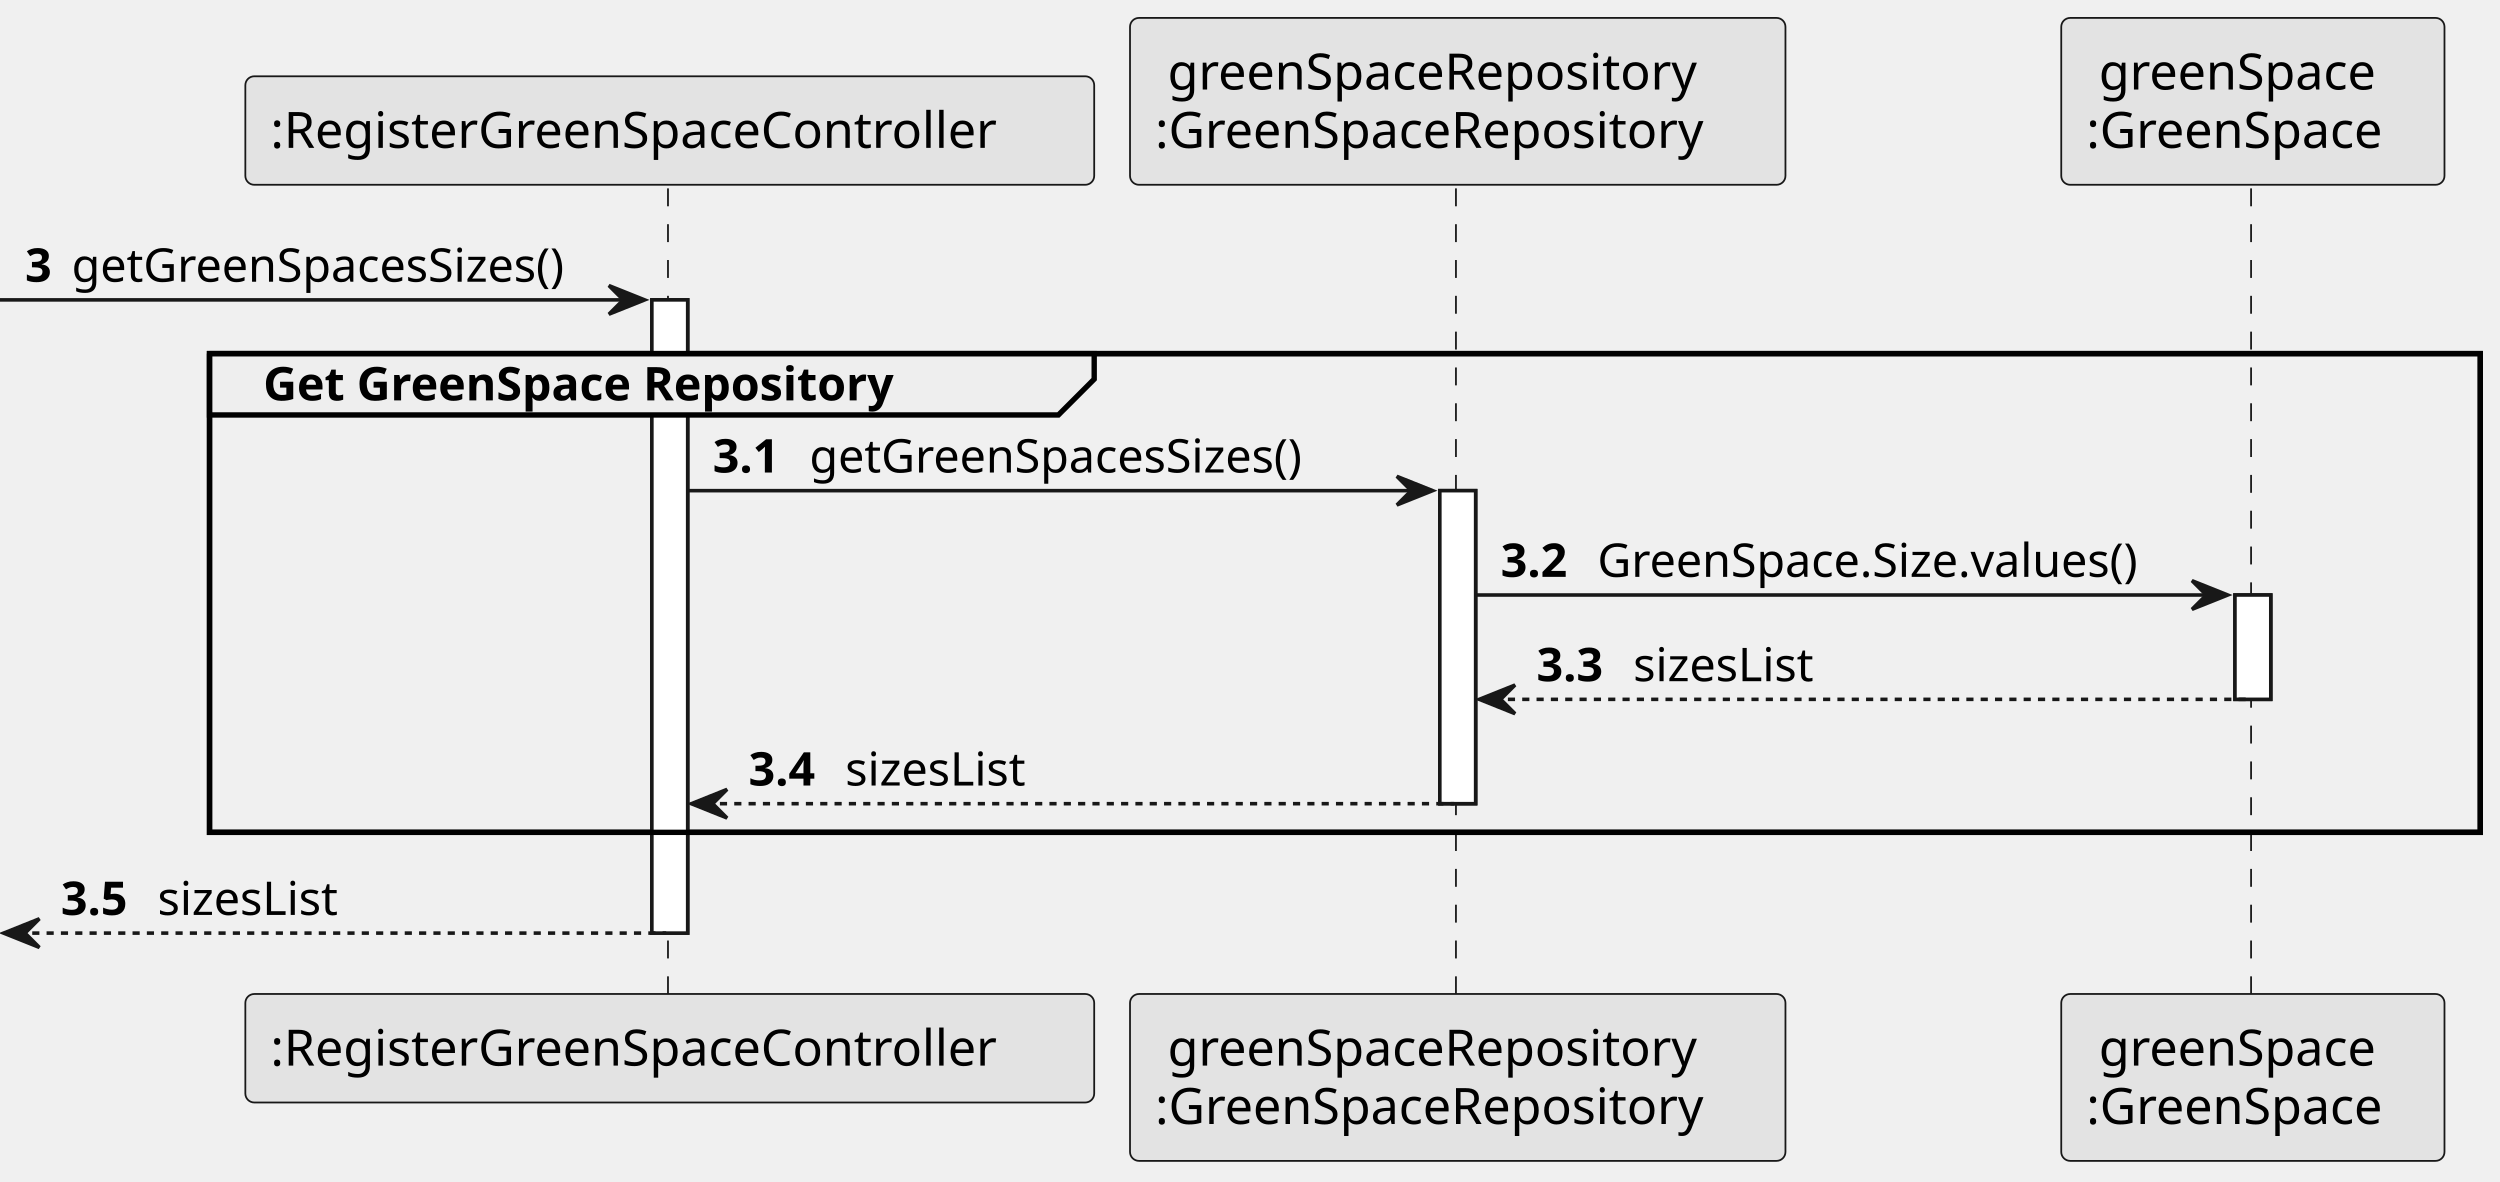
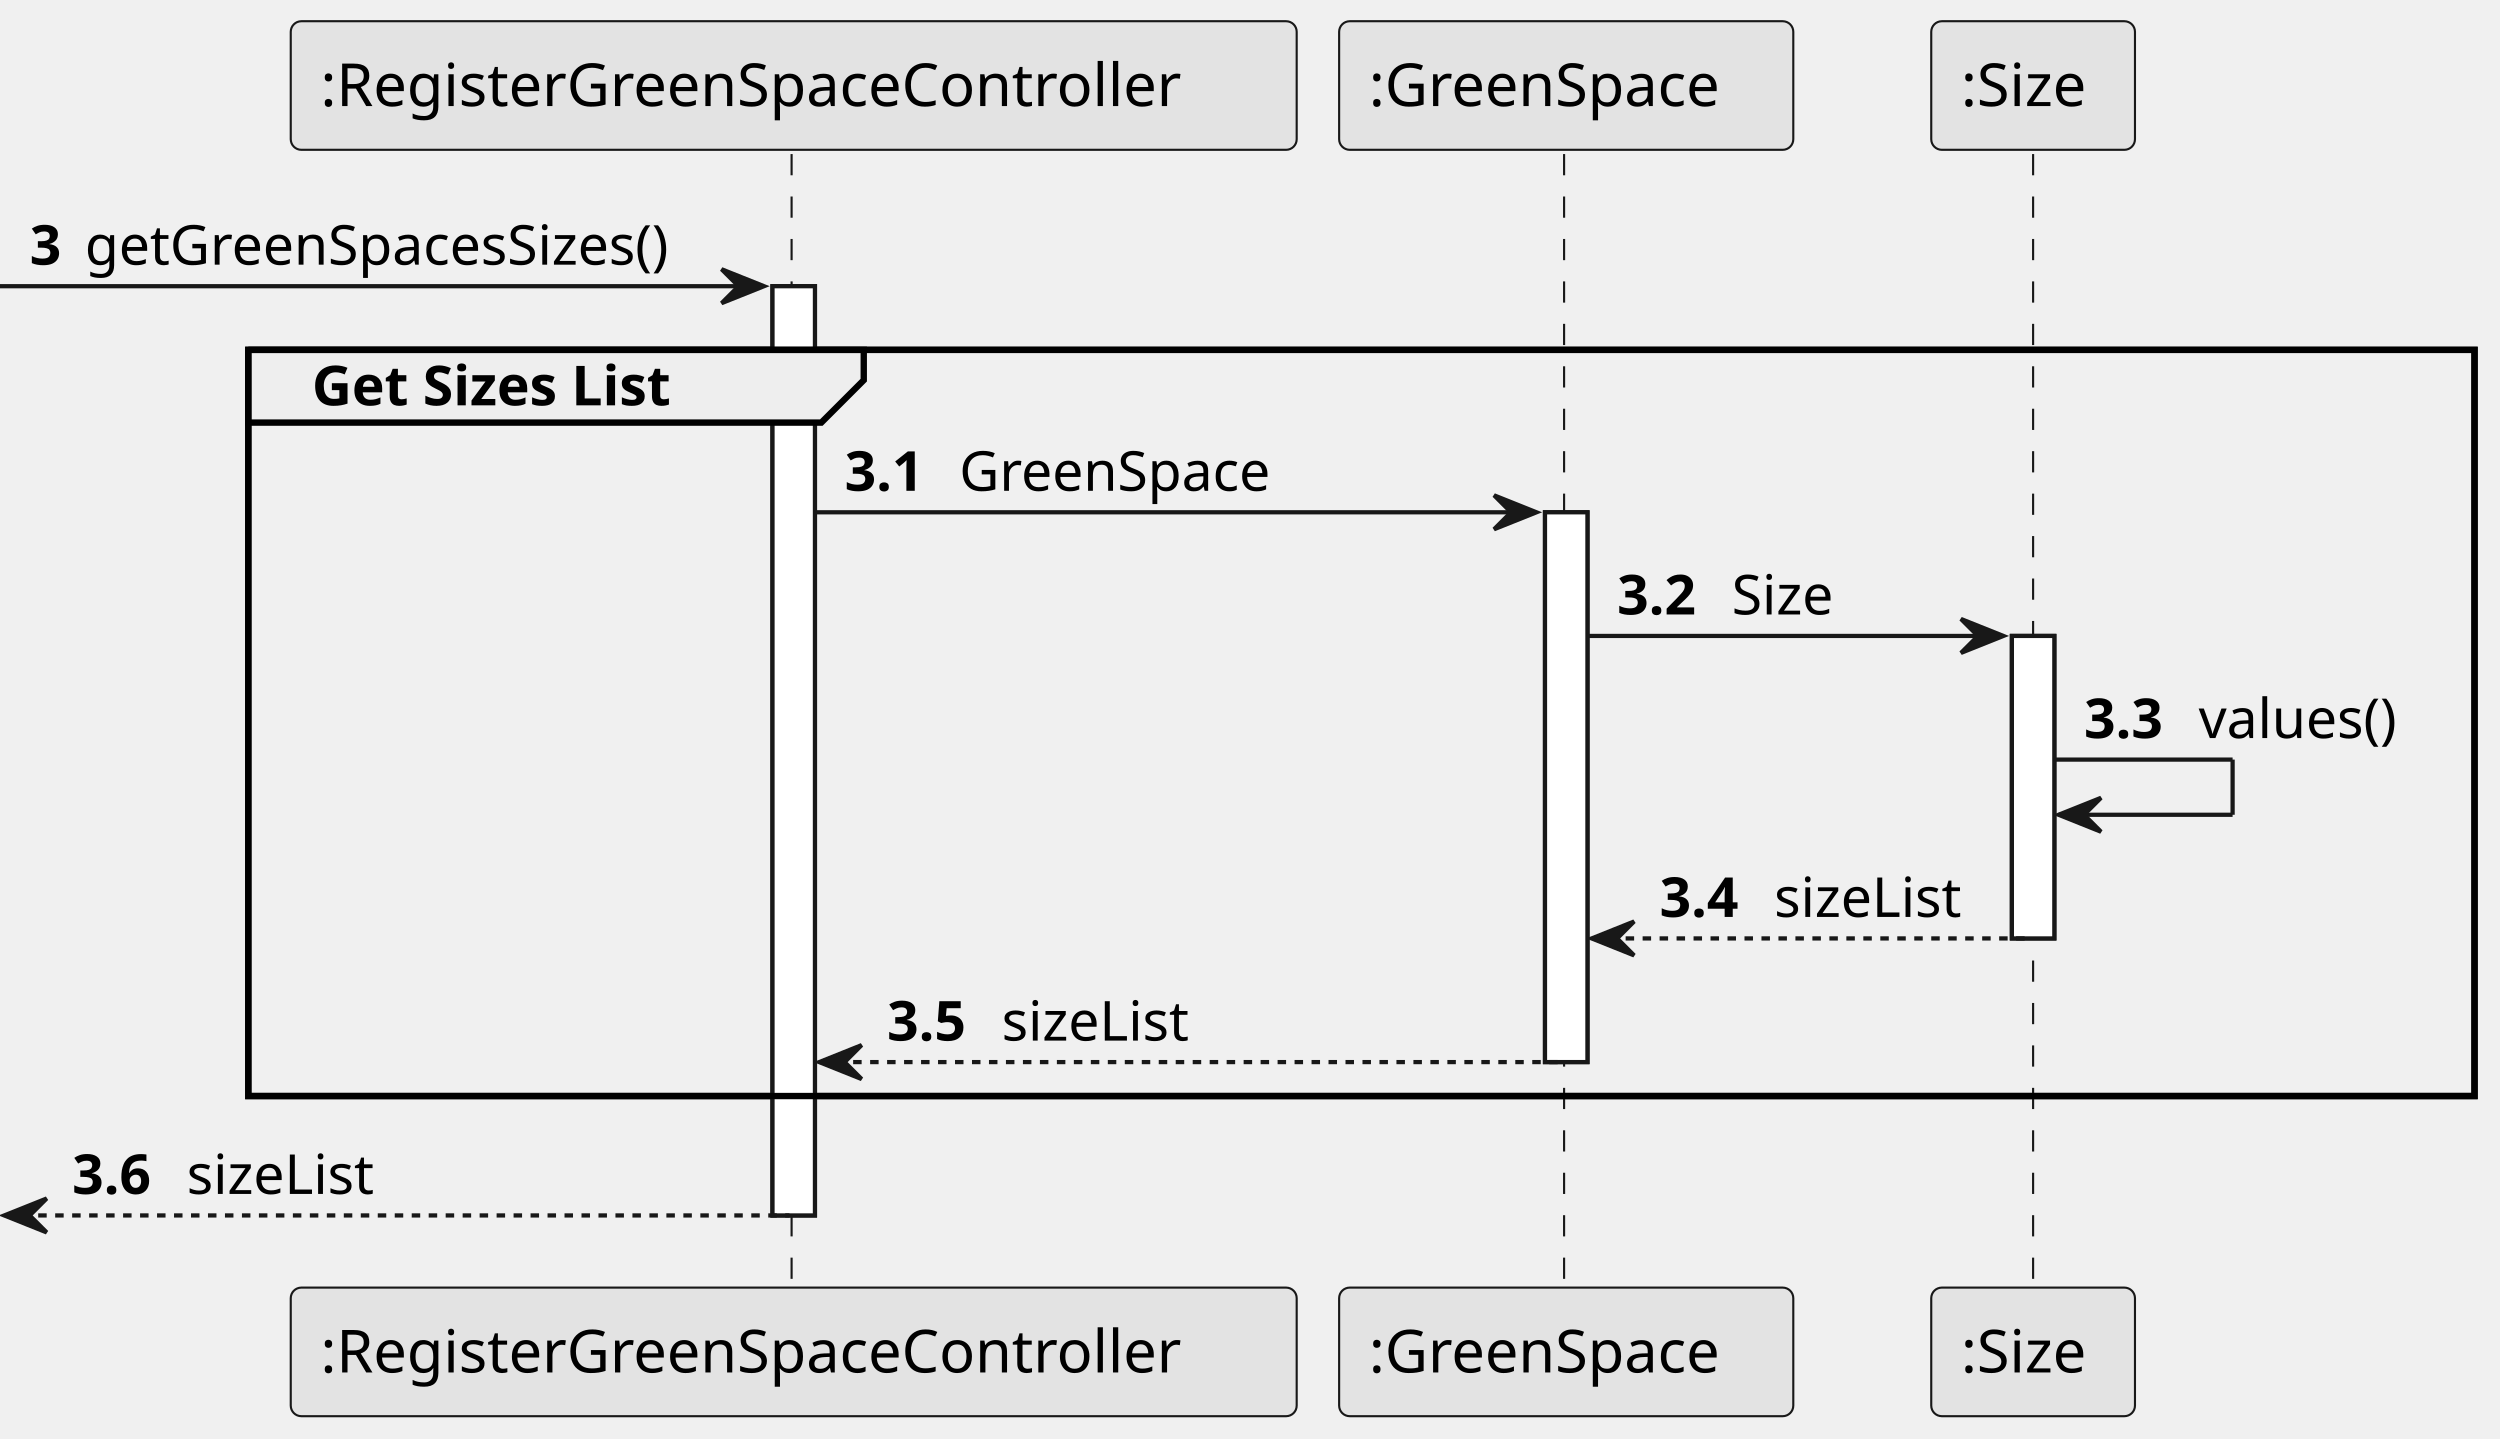
- <svg xmlns="http://www.w3.org/2000/svg" contentStyleType="text/css" height="330px" preserveAspectRatio="none" style="width:698px;height:330px;background:#FFFFFF;" version="1.1" viewBox="0 0 698 330" width="698px" zoomAndPan="magnify">
+ <svg xmlns="http://www.w3.org/2000/svg" contentStyleType="text/css" height="339px" preserveAspectRatio="none" style="width:589px;height:339px;background:#FFFFFF;" version="1.1" viewBox="0 0 589 339" width="589px" zoomAndPan="magnify">
  <defs />
  <g>
-     <rect fill="#FFFFFF" height="176.797" style="stroke:#181818;stroke-width:1.0;" width="10" x="182" y="83.727" />
-     <rect fill="#FFFFFF" height="87.398" style="stroke:#181818;stroke-width:1.0;" width="10" x="402" y="136.992" />
-     <rect fill="#FFFFFF" height="29.133" style="stroke:#181818;stroke-width:1.0;" width="10" x="624" y="166.125" />
-     <rect fill="none" height="133.664" style="stroke:#000000;stroke-width:1.5;" width="634" x="58.5" y="98.727" />
-     <line style="stroke:#181818;stroke-width:0.5;stroke-dasharray:5.0,5.0;" x1="186.5" x2="186.5" y1="52.594" y2="278.523" />
-     <line style="stroke:#181818;stroke-width:0.5;stroke-dasharray:5.0,5.0;" x1="406.5" x2="406.5" y1="52.594" y2="278.523" />
-     <line style="stroke:#181818;stroke-width:0.5;stroke-dasharray:5.0,5.0;" x1="628.5" x2="628.5" y1="52.594" y2="278.523" />
-     <rect fill="#E3E3E3" height="30.297" rx="2.5" ry="2.5" style="stroke:#181818;stroke-width:0.5;" width="237" x="68.5" y="21.297" />
-     <text fill="#000000" font-family="sans-serif" font-size="14" lengthAdjust="spacing" textLength="223" x="75.5" y="41.292">:RegisterGreenSpaceController</text>
-     <rect fill="#E3E3E3" height="30.297" rx="2.5" ry="2.5" style="stroke:#181818;stroke-width:0.5;" width="237" x="68.5" y="277.523" />
-     <text fill="#000000" font-family="sans-serif" font-size="14" lengthAdjust="spacing" textLength="223" x="75.5" y="297.519">:RegisterGreenSpaceController</text>
-     <rect fill="#E3E3E3" height="46.594" rx="2.5" ry="2.5" style="stroke:#181818;stroke-width:0.5;" width="183" x="315.5" y="5" />
-     <text fill="#000000" font-family="sans-serif" font-size="14" lengthAdjust="spacing" textLength="162" x="326" y="24.995">greenSpaceRepository</text>
-     <text fill="#000000" font-family="sans-serif" font-size="14" lengthAdjust="spacing" textLength="169" x="322.5" y="41.292">:GreenSpaceRepository</text>
-     <rect fill="#E3E3E3" height="46.594" rx="2.5" ry="2.5" style="stroke:#181818;stroke-width:0.5;" width="183" x="315.5" y="277.523" />
-     <text fill="#000000" font-family="sans-serif" font-size="14" lengthAdjust="spacing" textLength="162" x="326" y="297.519">greenSpaceRepository</text>
-     <text fill="#000000" font-family="sans-serif" font-size="14" lengthAdjust="spacing" textLength="169" x="322.5" y="313.815">:GreenSpaceRepository</text>
-     <rect fill="#E3E3E3" height="46.594" rx="2.5" ry="2.5" style="stroke:#181818;stroke-width:0.5;" width="107" x="575.5" y="5" />
-     <text fill="#000000" font-family="sans-serif" font-size="14" lengthAdjust="spacing" textLength="86" x="586" y="24.995">greenSpace</text>
-     <text fill="#000000" font-family="sans-serif" font-size="14" lengthAdjust="spacing" textLength="93" x="582.5" y="41.292">:GreenSpace</text>
-     <rect fill="#E3E3E3" height="46.594" rx="2.5" ry="2.5" style="stroke:#181818;stroke-width:0.5;" width="107" x="575.5" y="277.523" />
-     <text fill="#000000" font-family="sans-serif" font-size="14" lengthAdjust="spacing" textLength="86" x="586" y="297.519">greenSpace</text>
-     <text fill="#000000" font-family="sans-serif" font-size="14" lengthAdjust="spacing" textLength="93" x="582.5" y="313.815">:GreenSpace</text>
-     <rect fill="#FFFFFF" height="176.797" style="stroke:#181818;stroke-width:1.0;" width="10" x="182" y="83.727" />
-     <rect fill="#FFFFFF" height="87.398" style="stroke:#181818;stroke-width:1.0;" width="10" x="402" y="136.992" />
-     <rect fill="#FFFFFF" height="29.133" style="stroke:#181818;stroke-width:1.0;" width="10" x="624" y="166.125" />
-     <polygon fill="#181818" points="170,79.727,180,83.727,170,87.727,174,83.727" style="stroke:#181818;stroke-width:1.0;" />
-     <line style="stroke:#181818;stroke-width:1.0;" x1="0" x2="176" y1="83.727" y2="83.727" />
-     <text fill="#000000" font-family="sans-serif" font-size="13" font-weight="bold" lengthAdjust="spacing" textLength="9" x="7" y="78.661">3</text>
-     <text fill="#000000" font-family="sans-serif" font-size="13" lengthAdjust="spacing" textLength="150" x="20" y="78.661">getGreenSpacesSizes()</text>
-     <path d="M58.5,98.727 L305.5,98.727 L305.5,105.859 L295.5,115.859 L58.5,115.859 L58.5,98.727 " fill="#EEEEEE" style="stroke:#000000;stroke-width:1.5;" />
-     <rect fill="none" height="133.664" style="stroke:#000000;stroke-width:1.5;" width="634" x="58.5" y="98.727" />
-     <text fill="#000000" font-family="sans-serif" font-size="13" font-weight="bold" lengthAdjust="spacing" textLength="202" x="73.5" y="111.793">Get GreenSpace Repository</text>
-     <polygon fill="#181818" points="390,132.992,400,136.992,390,140.992,394,136.992" style="stroke:#181818;stroke-width:1.0;" />
-     <line style="stroke:#181818;stroke-width:1.0;" x1="192" x2="396" y1="136.992" y2="136.992" />
-     <text fill="#000000" font-family="sans-serif" font-size="13" font-weight="bold" lengthAdjust="spacing" textLength="23" x="199" y="131.926">3.1</text>
-     <text fill="#000000" font-family="sans-serif" font-size="13" lengthAdjust="spacing" textLength="150" x="226" y="131.926">getGreenSpacesSizes()</text>
-     <polygon fill="#181818" points="612,162.125,622,166.125,612,170.125,616,166.125" style="stroke:#181818;stroke-width:1.0;" />
-     <line style="stroke:#181818;stroke-width:1.0;" x1="412" x2="618" y1="166.125" y2="166.125" />
-     <text fill="#000000" font-family="sans-serif" font-size="13" font-weight="bold" lengthAdjust="spacing" textLength="23" x="419" y="161.059">3.2</text>
-     <text fill="#000000" font-family="sans-serif" font-size="13" lengthAdjust="spacing" textLength="166" x="446" y="161.059">GreenSpace.Size.values()</text>
-     <polygon fill="#181818" points="423,191.258,413,195.258,423,199.258,419,195.258" style="stroke:#181818;stroke-width:1.0;" />
-     <line style="stroke:#181818;stroke-width:1.0;stroke-dasharray:2.0,2.0;" x1="417" x2="628" y1="195.258" y2="195.258" />
-     <text fill="#000000" font-family="sans-serif" font-size="13" font-weight="bold" lengthAdjust="spacing" textLength="23" x="429" y="190.192">3.3</text>
-     <text fill="#000000" font-family="sans-serif" font-size="13" lengthAdjust="spacing" textLength="56" x="456" y="190.192">sizesList</text>
-     <polygon fill="#181818" points="203,220.391,193,224.391,203,228.391,199,224.391" style="stroke:#181818;stroke-width:1.0;" />
-     <line style="stroke:#181818;stroke-width:1.0;stroke-dasharray:2.0,2.0;" x1="197" x2="406" y1="224.391" y2="224.391" />
-     <text fill="#000000" font-family="sans-serif" font-size="13" font-weight="bold" lengthAdjust="spacing" textLength="23" x="209" y="219.325">3.4</text>
-     <text fill="#000000" font-family="sans-serif" font-size="13" lengthAdjust="spacing" textLength="56" x="236" y="219.325">sizesList</text>
-     <polygon fill="#181818" points="11,256.523,1,260.523,11,264.523,7,260.523" style="stroke:#181818;stroke-width:1.0;" />
-     <line style="stroke:#181818;stroke-width:1.0;stroke-dasharray:2.0,2.0;" x1="5" x2="186" y1="260.523" y2="260.523" />
-     <text fill="#000000" font-family="sans-serif" font-size="13" font-weight="bold" lengthAdjust="spacing" textLength="23" x="17" y="255.458">3.5</text>
-     <text fill="#000000" font-family="sans-serif" font-size="13" lengthAdjust="spacing" textLength="56" x="44" y="255.458">sizesList</text>
+     <rect fill="#FFFFFF" height="218.93" style="stroke:#181818;stroke-width:1.0;" width="10" x="182" y="67.43" />
+     <rect fill="#FFFFFF" height="129.531" style="stroke:#181818;stroke-width:1.0;" width="10" x="364" y="120.695" />
+     <rect fill="#FFFFFF" height="71.266" style="stroke:#181818;stroke-width:1.0;" width="10" x="474" y="149.828" />
+     <rect fill="none" height="175.797" style="stroke:#000000;stroke-width:1.5;" width="524.5" x="58.5" y="82.43" />
+     <line style="stroke:#181818;stroke-width:0.5;stroke-dasharray:5.0,5.0;" x1="186.5" x2="186.5" y1="36.297" y2="304.359" />
+     <line style="stroke:#181818;stroke-width:0.5;stroke-dasharray:5.0,5.0;" x1="368.5" x2="368.5" y1="36.297" y2="304.359" />
+     <line style="stroke:#181818;stroke-width:0.5;stroke-dasharray:5.0,5.0;" x1="479" x2="479" y1="36.297" y2="304.359" />
+     <rect fill="#E3E3E3" height="30.297" rx="2.5" ry="2.5" style="stroke:#181818;stroke-width:0.5;" width="237" x="68.5" y="5" />
+     <text fill="#000000" font-family="sans-serif" font-size="14" lengthAdjust="spacing" textLength="223" x="75.5" y="24.995">:RegisterGreenSpaceController</text>
+     <rect fill="#E3E3E3" height="30.297" rx="2.5" ry="2.5" style="stroke:#181818;stroke-width:0.5;" width="237" x="68.5" y="303.359" />
+     <text fill="#000000" font-family="sans-serif" font-size="14" lengthAdjust="spacing" textLength="223" x="75.5" y="323.354">:RegisterGreenSpaceController</text>
+     <rect fill="#E3E3E3" height="30.297" rx="2.5" ry="2.5" style="stroke:#181818;stroke-width:0.5;" width="107" x="315.5" y="5" />
+     <text fill="#000000" font-family="sans-serif" font-size="14" lengthAdjust="spacing" textLength="93" x="322.5" y="24.995">:GreenSpace</text>
+     <rect fill="#E3E3E3" height="30.297" rx="2.5" ry="2.5" style="stroke:#181818;stroke-width:0.5;" width="107" x="315.5" y="303.359" />
+     <text fill="#000000" font-family="sans-serif" font-size="14" lengthAdjust="spacing" textLength="93" x="322.5" y="323.354">:GreenSpace</text>
+     <rect fill="#E3E3E3" height="30.297" rx="2.5" ry="2.5" style="stroke:#181818;stroke-width:0.5;" width="48" x="455" y="5" />
+     <text fill="#000000" font-family="sans-serif" font-size="14" lengthAdjust="spacing" textLength="34" x="462" y="24.995">:Size</text>
+     <rect fill="#E3E3E3" height="30.297" rx="2.5" ry="2.5" style="stroke:#181818;stroke-width:0.5;" width="48" x="455" y="303.359" />
+     <text fill="#000000" font-family="sans-serif" font-size="14" lengthAdjust="spacing" textLength="34" x="462" y="323.354">:Size</text>
+     <rect fill="#FFFFFF" height="218.93" style="stroke:#181818;stroke-width:1.0;" width="10" x="182" y="67.43" />
+     <rect fill="#FFFFFF" height="129.531" style="stroke:#181818;stroke-width:1.0;" width="10" x="364" y="120.695" />
+     <rect fill="#FFFFFF" height="71.266" style="stroke:#181818;stroke-width:1.0;" width="10" x="474" y="149.828" />
+     <polygon fill="#181818" points="170,63.43,180,67.43,170,71.43,174,67.43" style="stroke:#181818;stroke-width:1.0;" />
+     <line style="stroke:#181818;stroke-width:1.0;" x1="0" x2="176" y1="67.43" y2="67.43" />
+     <text fill="#000000" font-family="sans-serif" font-size="13" font-weight="bold" lengthAdjust="spacing" textLength="9" x="7" y="62.364">3</text>
+     <text fill="#000000" font-family="sans-serif" font-size="13" lengthAdjust="spacing" textLength="150" x="20" y="62.364">getGreenSpacesSizes()</text>
+     <path d="M58.5,82.43 L203.5,82.43 L203.5,89.562 L193.5,99.562 L58.5,99.562 L58.5,82.43 " fill="#EEEEEE" style="stroke:#000000;stroke-width:1.5;" />
+     <rect fill="none" height="175.797" style="stroke:#000000;stroke-width:1.5;" width="524.5" x="58.5" y="82.43" />
+     <text fill="#000000" font-family="sans-serif" font-size="13" font-weight="bold" lengthAdjust="spacing" textLength="100" x="73.5" y="95.497">Get Sizes List</text>
+     <polygon fill="#181818" points="352,116.695,362,120.695,352,124.695,356,120.695" style="stroke:#181818;stroke-width:1.0;" />
+     <line style="stroke:#181818;stroke-width:1.0;" x1="192" x2="358" y1="120.695" y2="120.695" />
+     <text fill="#000000" font-family="sans-serif" font-size="13" font-weight="bold" lengthAdjust="spacing" textLength="23" x="199" y="115.629">3.1</text>
+     <text fill="#000000" font-family="sans-serif" font-size="13" lengthAdjust="spacing" textLength="78" x="226" y="115.629">GreenSpace</text>
+     <polygon fill="#181818" points="462,145.828,472,149.828,462,153.828,466,149.828" style="stroke:#181818;stroke-width:1.0;" />
+     <line style="stroke:#181818;stroke-width:1.0;" x1="374" x2="468" y1="149.828" y2="149.828" />
+     <text fill="#000000" font-family="sans-serif" font-size="13" font-weight="bold" lengthAdjust="spacing" textLength="23" x="381" y="144.762">3.2</text>
+     <text fill="#000000" font-family="sans-serif" font-size="13" lengthAdjust="spacing" textLength="27" x="408" y="144.762">Size</text>
+     <line style="stroke:#181818;stroke-width:1.0;" x1="484" x2="526" y1="178.961" y2="178.961" />
+     <line style="stroke:#181818;stroke-width:1.0;" x1="526" x2="526" y1="178.961" y2="191.961" />
+     <line style="stroke:#181818;stroke-width:1.0;" x1="485" x2="526" y1="191.961" y2="191.961" />
+     <polygon fill="#181818" points="495,187.961,485,191.961,495,195.961,491,191.961" style="stroke:#181818;stroke-width:1.0;" />
+     <text fill="#000000" font-family="sans-serif" font-size="13" font-weight="bold" lengthAdjust="spacing" textLength="23" x="491" y="173.895">3.3</text>
+     <text fill="#000000" font-family="sans-serif" font-size="13" lengthAdjust="spacing" textLength="53" x="518" y="173.895">values()</text>
+     <polygon fill="#181818" points="385,217.094,375,221.094,385,225.094,381,221.094" style="stroke:#181818;stroke-width:1.0;" />
+     <line style="stroke:#181818;stroke-width:1.0;stroke-dasharray:2.0,2.0;" x1="379" x2="478" y1="221.094" y2="221.094" />
+     <text fill="#000000" font-family="sans-serif" font-size="13" font-weight="bold" lengthAdjust="spacing" textLength="23" x="391" y="216.028">3.4</text>
+     <text fill="#000000" font-family="sans-serif" font-size="13" lengthAdjust="spacing" textLength="49" x="418" y="216.028">sizeList</text>
+     <polygon fill="#181818" points="203,246.227,193,250.227,203,254.227,199,250.227" style="stroke:#181818;stroke-width:1.0;" />
+     <line style="stroke:#181818;stroke-width:1.0;stroke-dasharray:2.0,2.0;" x1="197" x2="368" y1="250.227" y2="250.227" />
+     <text fill="#000000" font-family="sans-serif" font-size="13" font-weight="bold" lengthAdjust="spacing" textLength="23" x="209" y="245.161">3.5</text>
+     <text fill="#000000" font-family="sans-serif" font-size="13" lengthAdjust="spacing" textLength="49" x="236" y="245.161">sizeList</text>
+     <polygon fill="#181818" points="11,282.359,1,286.359,11,290.359,7,286.359" style="stroke:#181818;stroke-width:1.0;" />
+     <line style="stroke:#181818;stroke-width:1.0;stroke-dasharray:2.0,2.0;" x1="5" x2="186" y1="286.359" y2="286.359" />
+     <text fill="#000000" font-family="sans-serif" font-size="13" font-weight="bold" lengthAdjust="spacing" textLength="23" x="17" y="281.293">3.6</text>
+     <text fill="#000000" font-family="sans-serif" font-size="13" lengthAdjust="spacing" textLength="49" x="44" y="281.293">sizeList</text>
  </g>
</svg>
